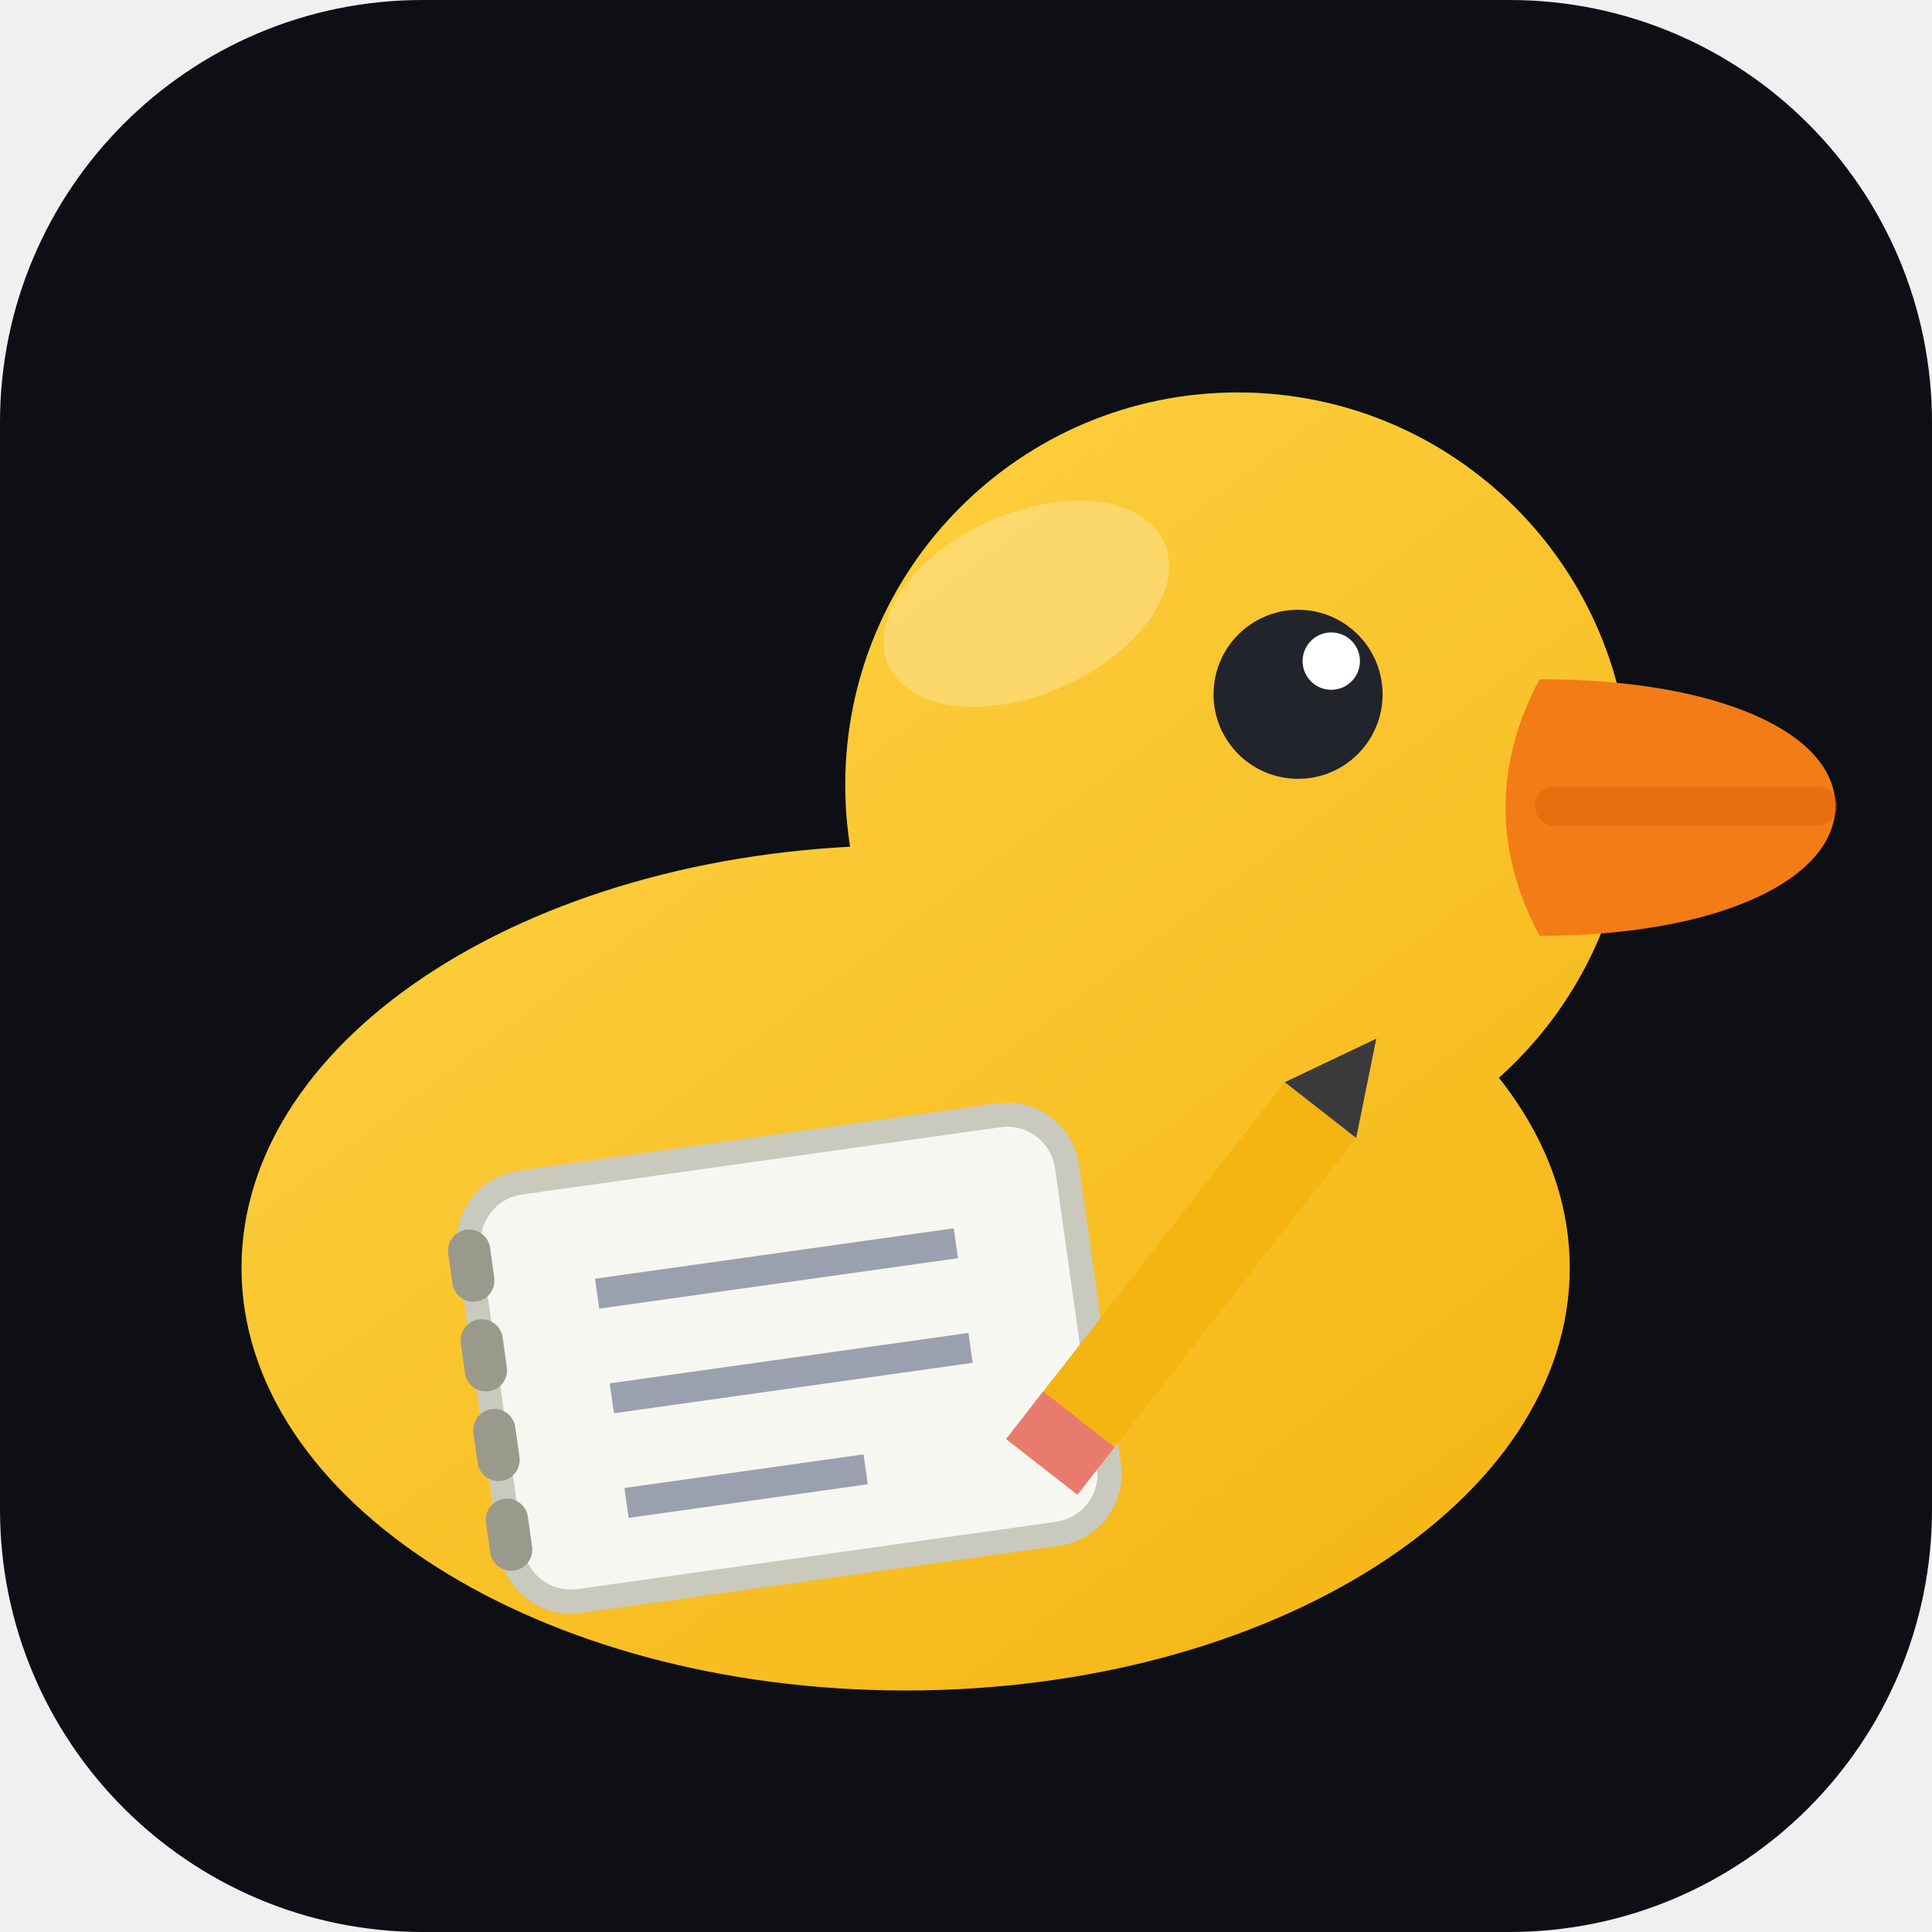
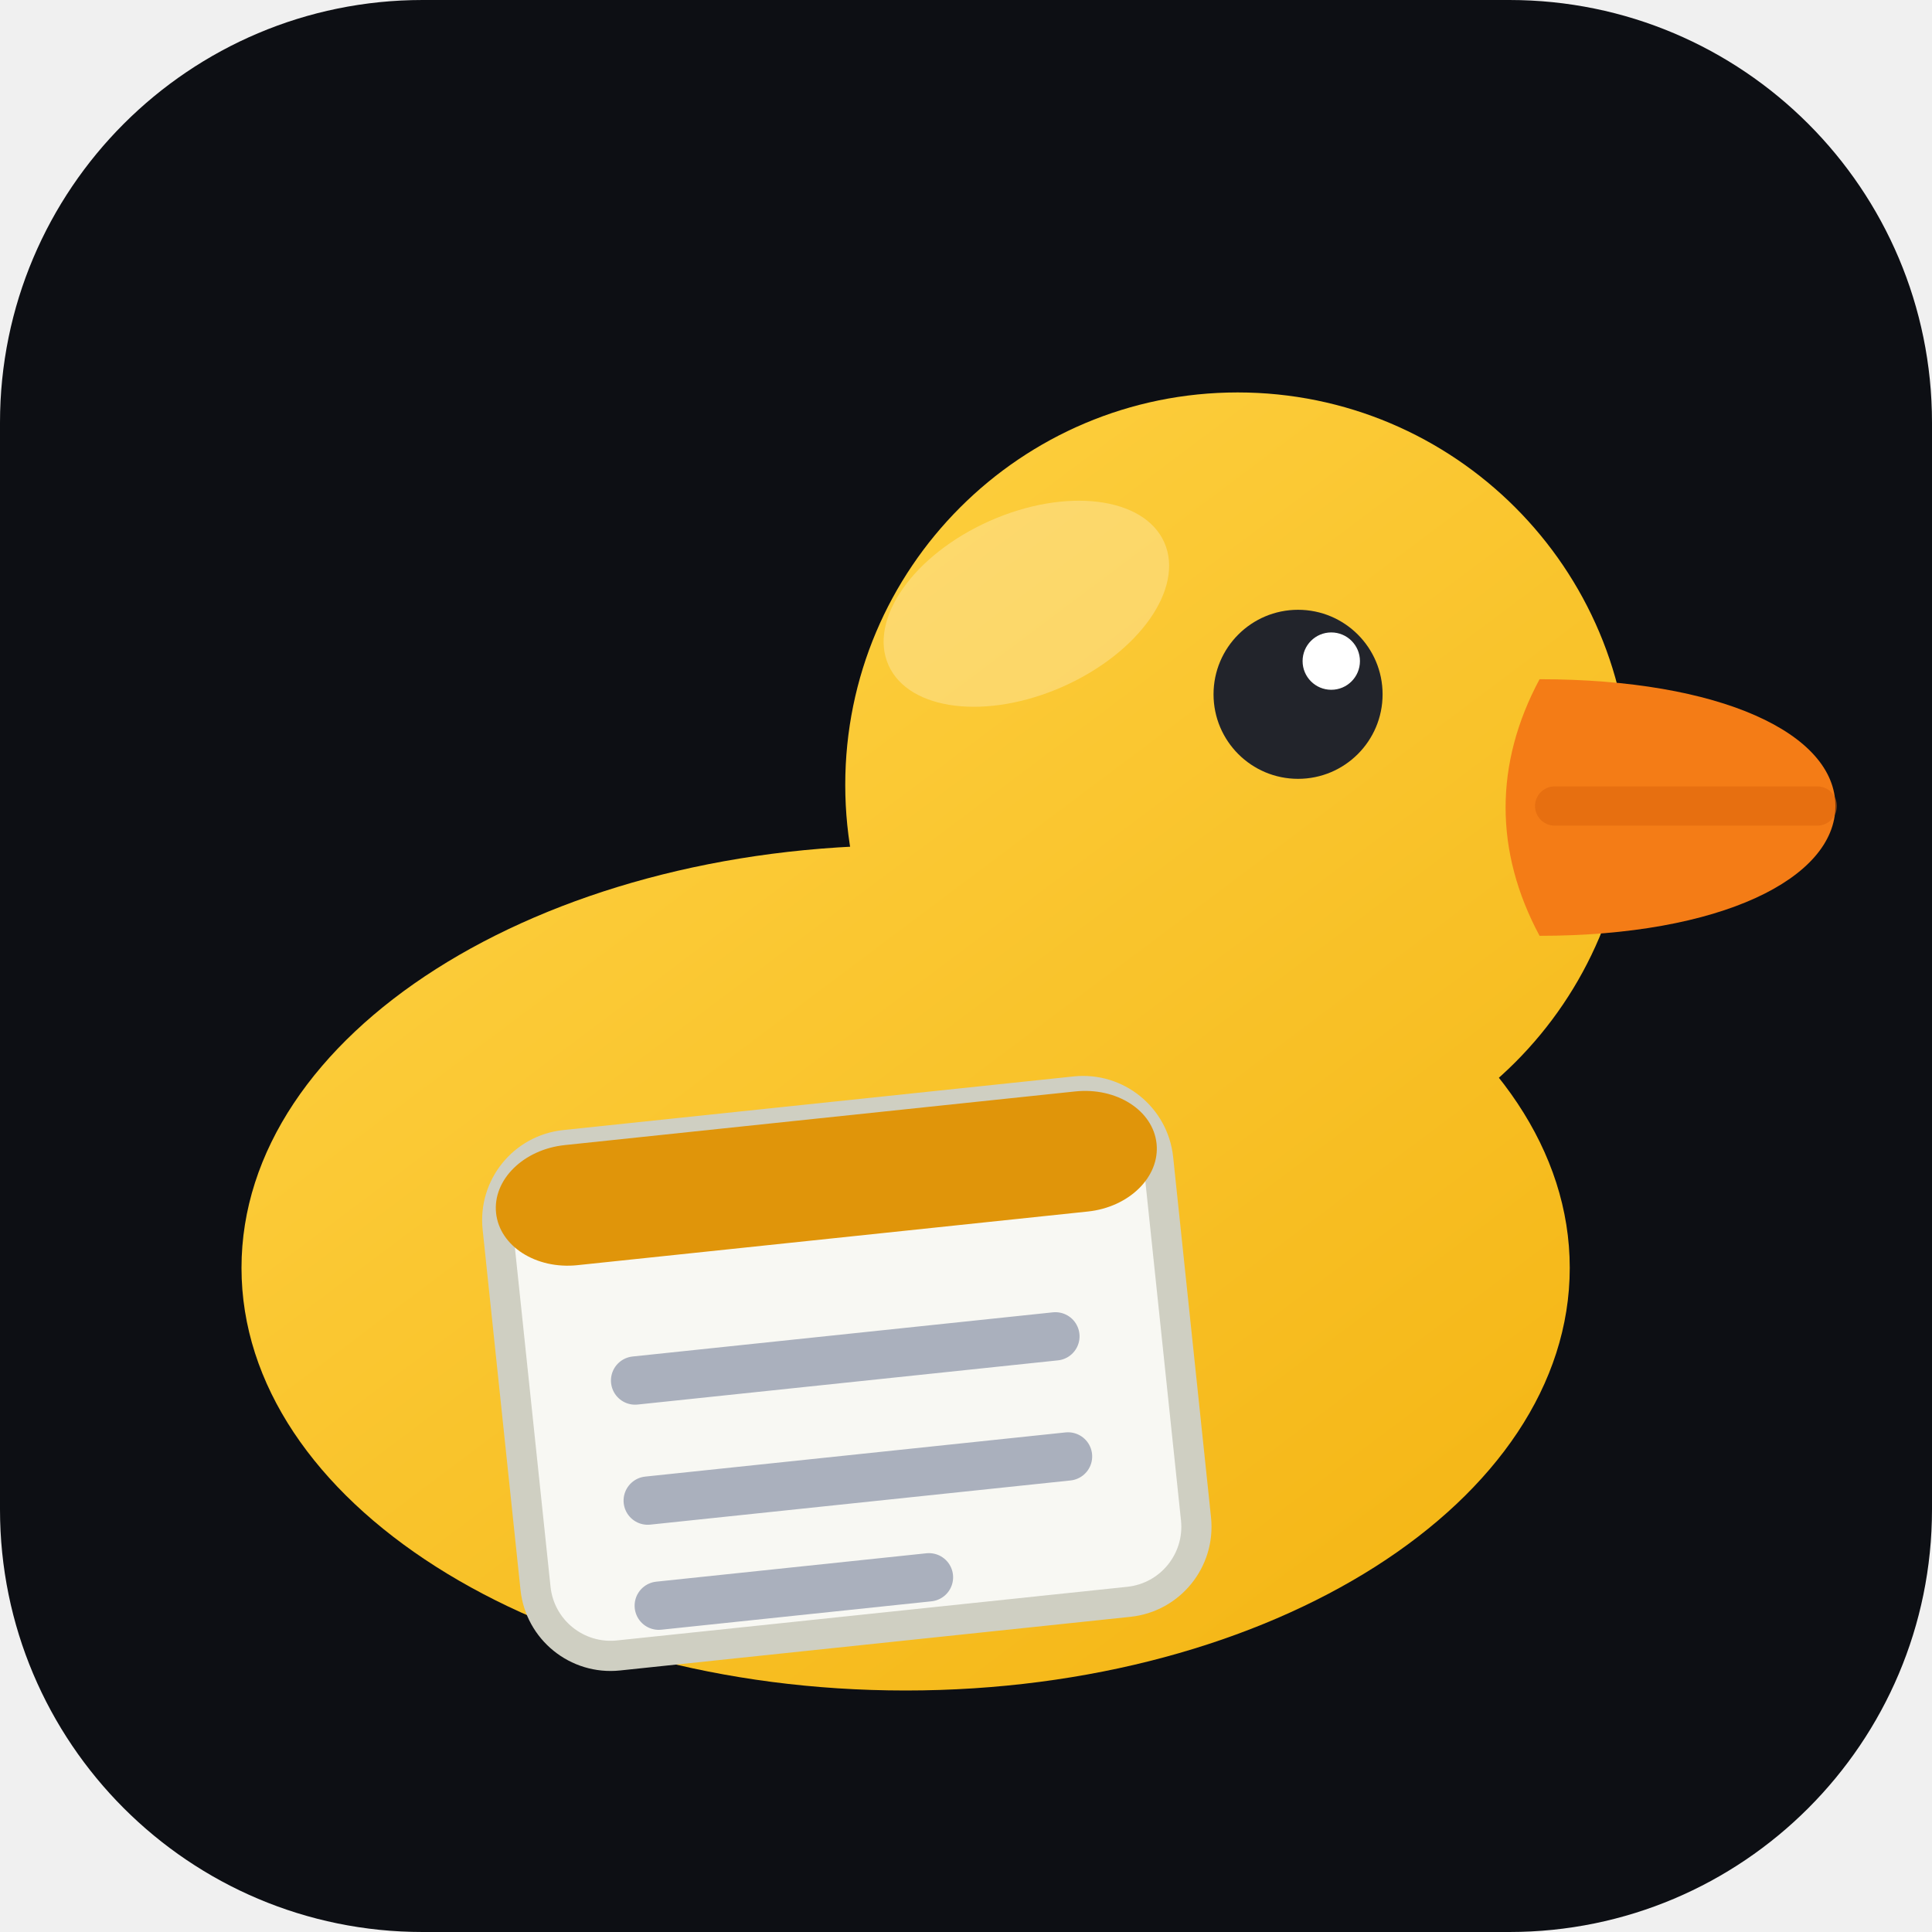
<svg xmlns="http://www.w3.org/2000/svg" width="64" height="64" viewBox="0 0 64 64" fill="none" role="img" aria-label="Rubberduck with a notepad">
  <defs>
    <linearGradient id="rd-body-n" x1="12" y1="10" x2="48" y2="58" gradientUnits="userSpaceOnUse">
      <stop stop-color="#FFD64A" />
      <stop offset="1" stop-color="#F4B412" />
    </linearGradient>
  </defs>
  <rect width="64" height="64" rx="14" fill="#0d0f14" />
  <g fill="url(#rd-body-n)">
    <ellipse cx="30" cy="42" rx="22" ry="14" />
    <circle cx="41" cy="26" r="13" />
  </g>
  <path fill="#F47C16" d="M51 22.5c6 0 9.8 1.8 9.8 4.2S57 31 51 31c-1.5-2.8-1.5-5.7 0-8.5z" />
  <path d="M51.5 26.7h8.7" stroke="#D9620A" stroke-width="1.3" stroke-linecap="round" opacity="0.5" />
  <circle cx="43" cy="23" r="2.8" fill="#22242b" />
  <circle cx="44.1" cy="21.9" r="0.95" fill="#fff" />
  <ellipse cx="34" cy="20" rx="5" ry="3" fill="#fff" opacity="0.26" transform="rotate(-24 34 20)" />
-   <g transform="rotate(-8 26 44)">
-     <rect x="16" y="38" width="20" height="14" rx="2" fill="#f7f7f2" stroke="#c9c9bd" stroke-width="0.8" />
-     <line x1="16" y1="40" x2="16" y2="50" stroke="#9a9a8c" stroke-width="1.4" stroke-dasharray="1 2" stroke-linecap="round" />
-     <line x1="20" y1="42" x2="32" y2="42" stroke="#9aa0ad" stroke-width="1" />
-     <line x1="20" y1="45.5" x2="32" y2="45.5" stroke="#9aa0ad" stroke-width="1" />
-     <line x1="20" y1="49" x2="28" y2="49" stroke="#9aa0ad" stroke-width="1" />
-   </g>
-   <g transform="rotate(38 40 44)">
-     <rect x="37" y="36" width="3" height="14" fill="#F4B412" />
-     <path d="M37 36l1.5-3 1.5 3z" fill="#3a3a3a" />
-     <rect x="37" y="49" width="3" height="2" fill="#e87b6e" />
+   <g transform="rotate(-6 28 45)">
+     <rect x="17" y="37" width="22" height="17" rx="2.5" fill="#f8f8f3" stroke="#cfcfc2" stroke-width="1" />
+     <rect x="17" y="37" width="22" height="4" rx="2.5" fill="#E0950A" />
+     <line x1="21" y1="45" x2="35" y2="45" stroke="#aab0bd" stroke-width="1.6" stroke-linecap="round" />
+     <line x1="21" y1="49" x2="35" y2="49" stroke="#aab0bd" stroke-width="1.6" stroke-linecap="round" />
+     <line x1="21" y1="52.5" x2="30" y2="52.5" stroke="#aab0bd" stroke-width="1.6" stroke-linecap="round" />
  </g>
</svg>
